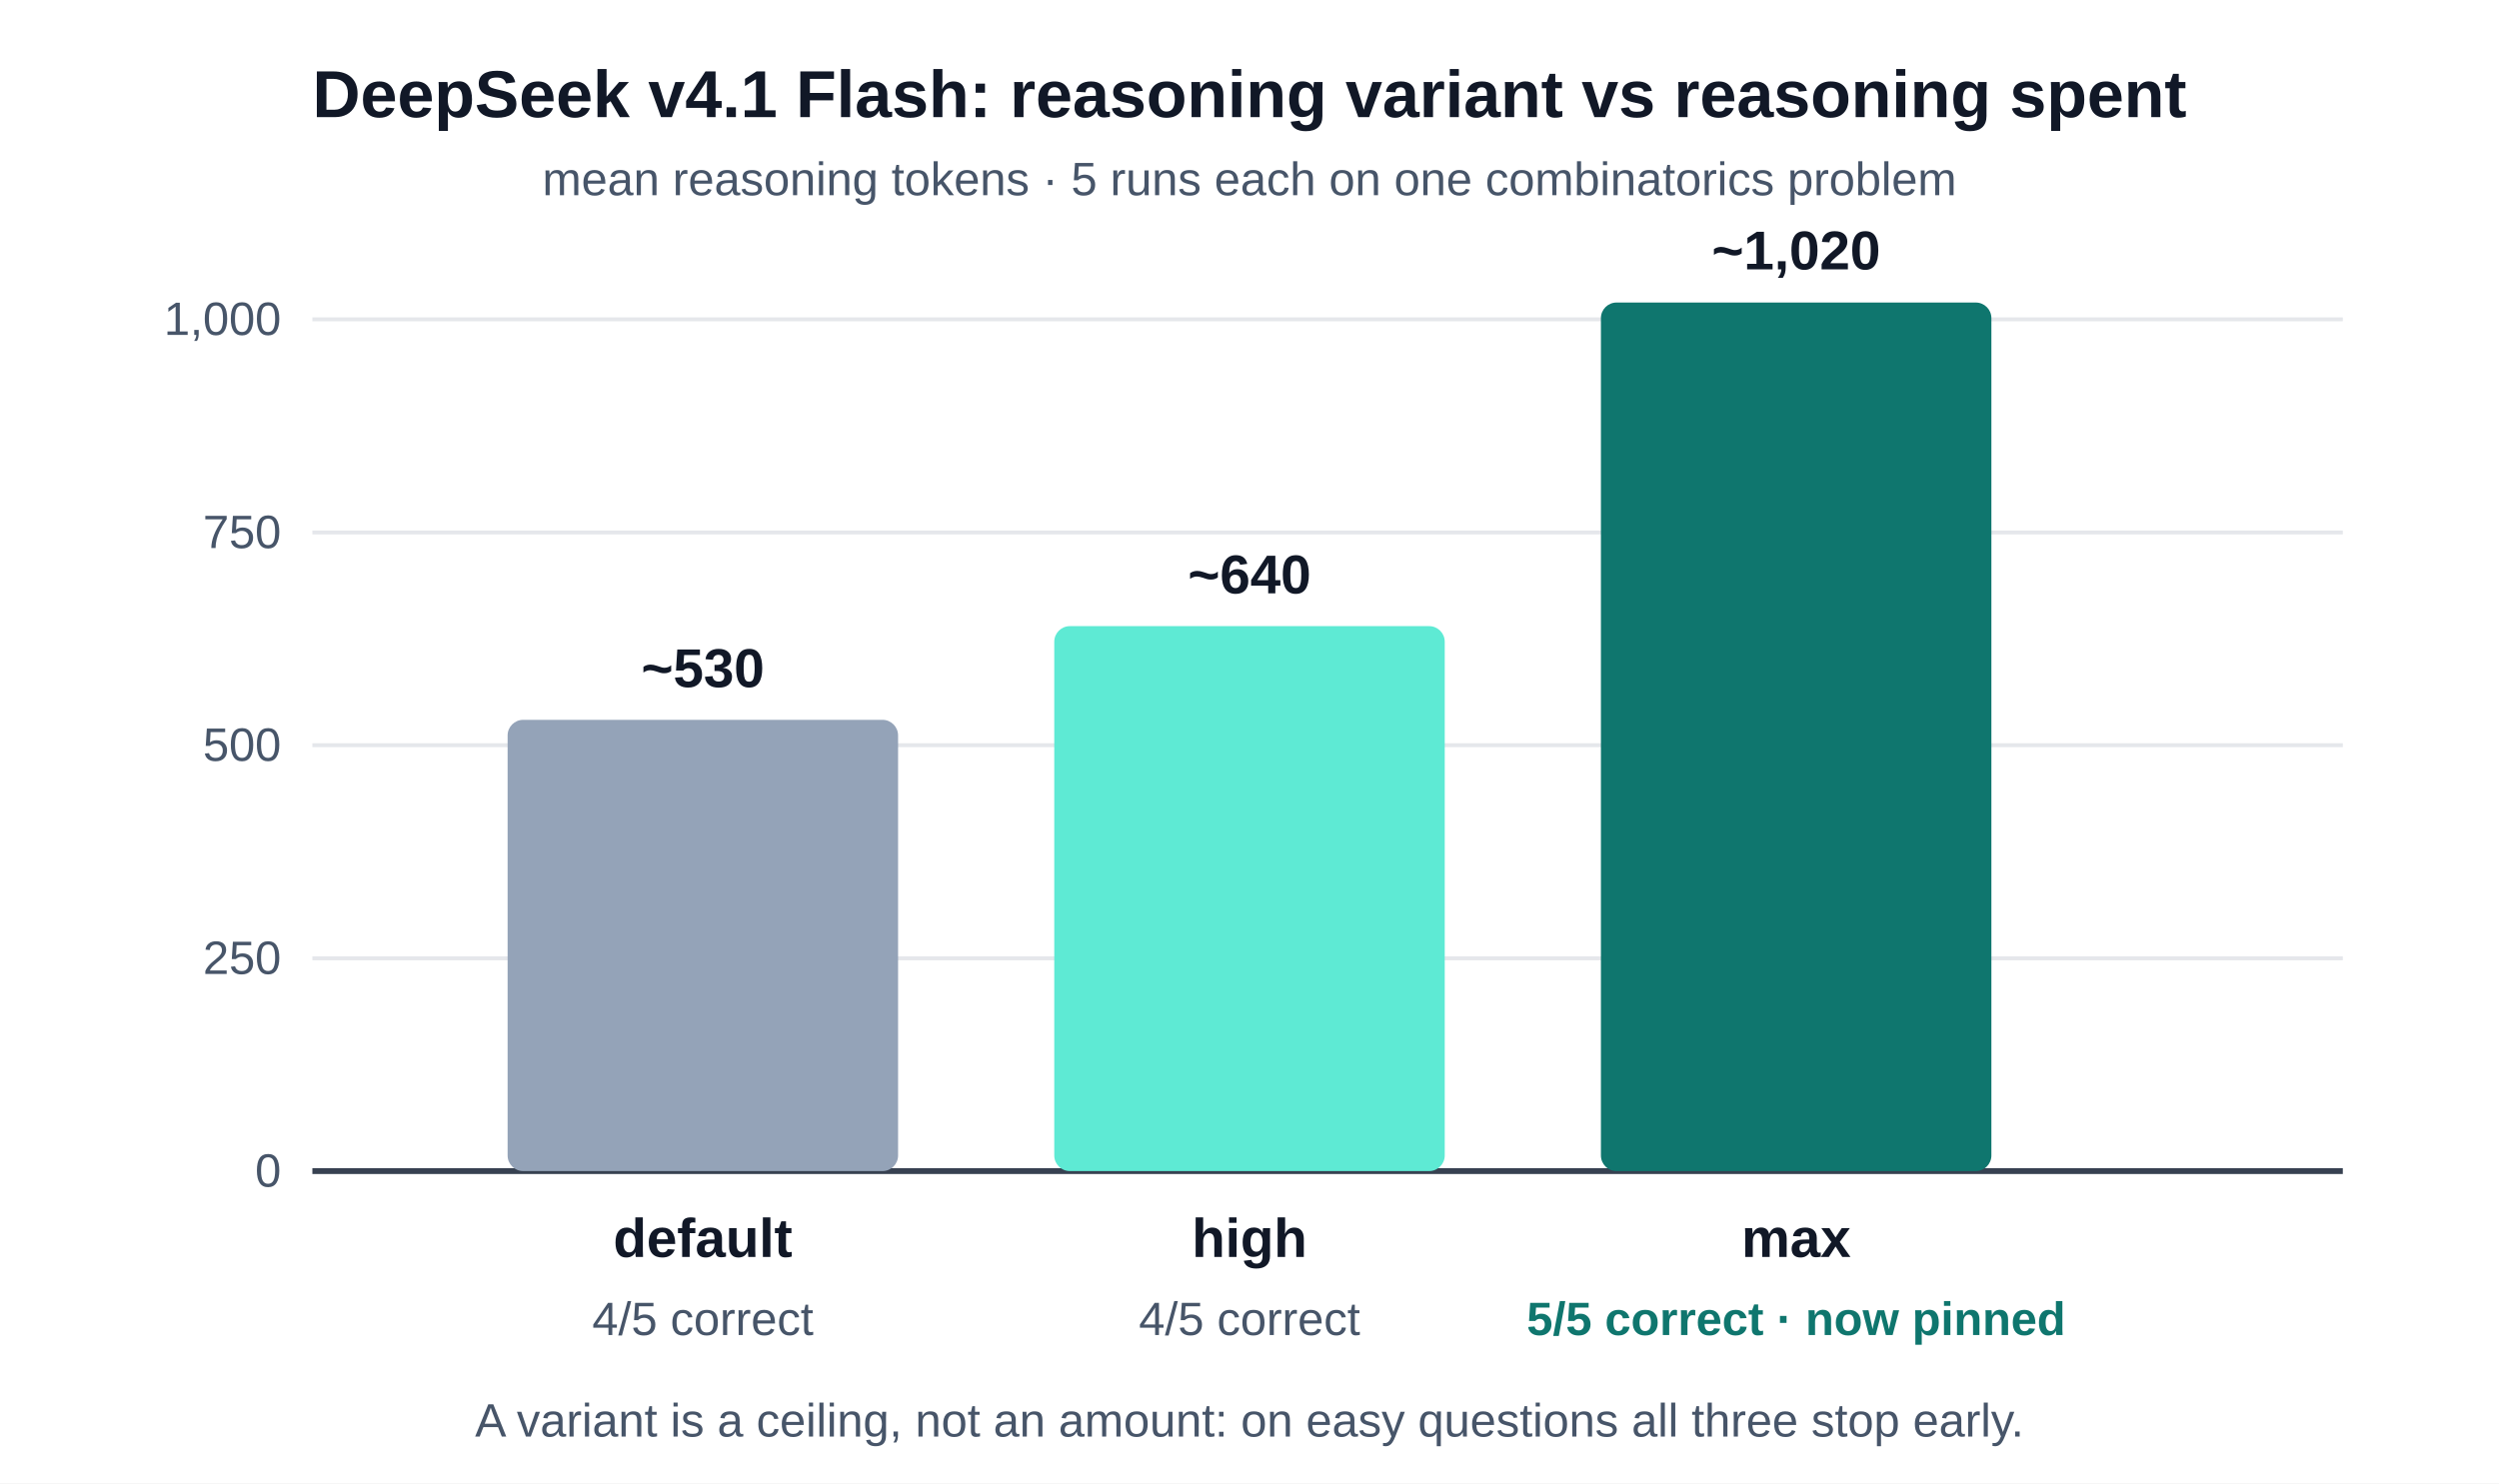
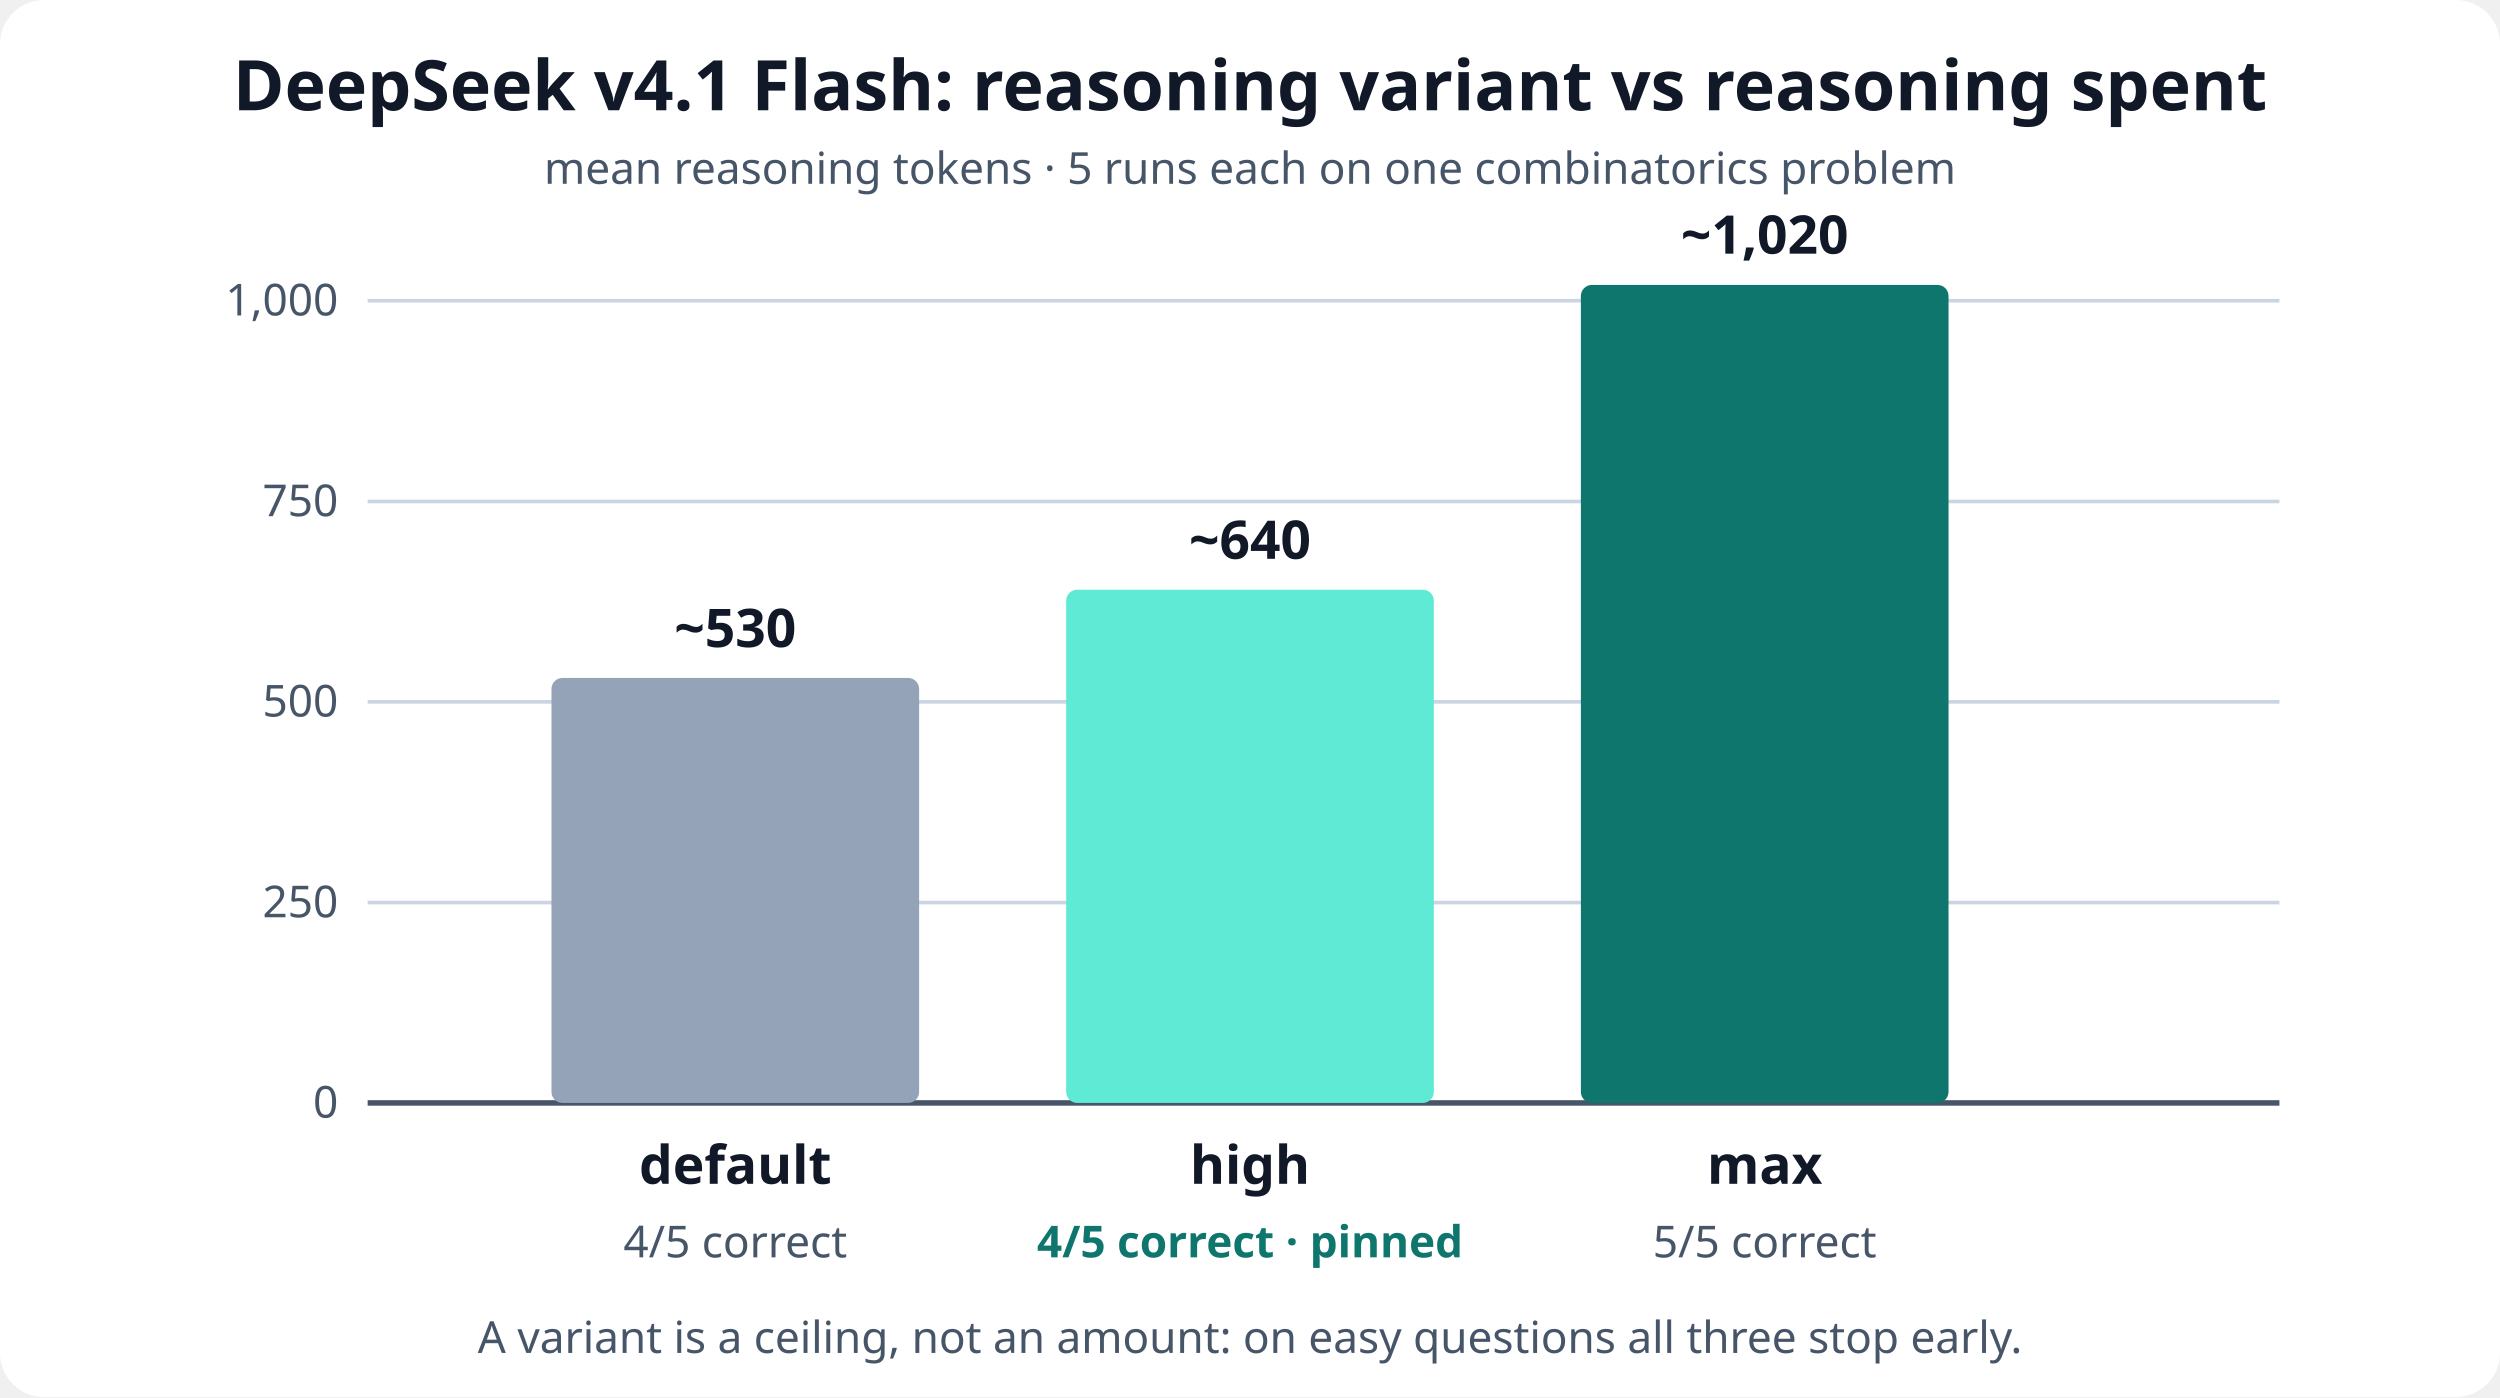
- <svg xmlns="http://www.w3.org/2000/svg" viewBox="0 0 640 380" width="640" height="380">
+ <svg xmlns="http://www.w3.org/2000/svg" viewBox="0 0 680 380" width="680" height="380">
  <defs>
-     <style>text{font-family:-apple-system,"Helvetica Neue",Arial,sans-serif;fill:#111827}.s{font-size:12px;fill:#475569}.v{font-size:14px;font-weight:700}.b{font-size:14px;font-weight:600}</style>
+     <style>text{font-family:-apple-system,BlinkMacSystemFont,"Segoe UI","Noto Sans",Helvetica,Arial,sans-serif;fill:#111827}.title{font-size:19px;font-weight:700}.t{font-size:14.5px;font-weight:700}.s{font-size:12.5px}.m{font-size:12px;fill:#475569}.q{font-size:11.5px}.h{font-size:11.5px;font-weight:700;fill:#475569;letter-spacing:.06em}.b{font-weight:600}.c{font-family:ui-monospace,SFMono-Regular,"SF Mono",Menlo,Consolas,"Liberation Mono",monospace}</style>
  </defs>
-   <rect width="640" height="380" fill="#ffffff" />
-   <text x="320" y="30" text-anchor="middle" style="font-size:17px;font-weight:700">DeepSeek v4.1 Flash: reasoning variant vs reasoning spent</text>
-   <text x="320" y="50" text-anchor="middle" class="s">mean reasoning tokens · 5 runs each on one combinatorics problem</text>
-   <g stroke="#e5e7eb" stroke-width="1">
-     <line x1="80" y1="81.8" x2="600" y2="81.8" />
-     <line x1="80" y1="136.4" x2="600" y2="136.4" />
-     <line x1="80" y1="190.9" x2="600" y2="190.9" />
-     <line x1="80" y1="245.5" x2="600" y2="245.5" />
+   <rect width="680" height="380" rx="12" fill="#FFFFFF" />
+   <g transform="translate(20 0)">
+     <text x="320" y="30" text-anchor="middle" class="title">DeepSeek v4.1 Flash: reasoning variant vs reasoning spent</text>
+     <text x="320" y="50" text-anchor="middle" class="m">mean reasoning tokens · 5 runs each on one combinatorics problem</text>
+     <g stroke="#CBD5E1" stroke-width="1">
+       <line x1="80" y1="81.8" x2="600" y2="81.8" />
+       <line x1="80" y1="136.4" x2="600" y2="136.4" />
+       <line x1="80" y1="190.9" x2="600" y2="190.9" />
+       <line x1="80" y1="245.5" x2="600" y2="245.5" />
+     </g>
+     <line x1="80" y1="300" x2="600" y2="300" stroke="#475569" stroke-width="1.5" />
+     <text x="72" y="85.8" text-anchor="end" class="m">1,000</text>
+     <text x="72" y="140.4" text-anchor="end" class="m">750</text>
+     <text x="72" y="194.9" text-anchor="end" class="m">500</text>
+     <text x="72" y="249.5" text-anchor="end" class="m">250</text>
+     <text x="72" y="304" text-anchor="end" class="m">0</text>
+     <rect x="130" y="184.4" width="100" height="115.6" rx="3" fill="#94A3B8" />
+     <rect x="270" y="160.4" width="100" height="139.6" rx="3" fill="#5EEAD4" />
+     <rect x="410" y="77.5" width="100" height="222.5" rx="3" fill="#0F766E" />
+     <text x="180" y="176" text-anchor="middle" class="t">~530</text>
+     <text x="320" y="152" text-anchor="middle" class="t">~640</text>
+     <text x="460" y="69" text-anchor="middle" class="t">~1,020</text>
+     <text x="180" y="322" text-anchor="middle" class="t">default</text>
+     <text x="320" y="322" text-anchor="middle" class="t">high</text>
+     <text x="460" y="322" text-anchor="middle" class="t">max</text>
+     <text x="180" y="342" text-anchor="middle" class="m">4/5 correct</text>
+     <text x="320" y="342" text-anchor="middle" class="m" style="fill:#0F766E;font-weight:700">4/5 correct · pinned</text>
+     <text x="460" y="342" text-anchor="middle" class="m">5/5 correct</text>
+     <text x="320" y="368" text-anchor="middle" class="m">A variant is a ceiling, not an amount: on easy questions all three stop early.</text>
  </g>
-   <line x1="80" y1="300" x2="600" y2="300" stroke="#374151" stroke-width="1.5" />
-   <text x="72" y="85.8" text-anchor="end" class="s">1,000</text>
-   <text x="72" y="140.4" text-anchor="end" class="s">750</text>
-   <text x="72" y="194.9" text-anchor="end" class="s">500</text>
-   <text x="72" y="249.5" text-anchor="end" class="s">250</text>
-   <text x="72" y="304" text-anchor="end" class="s">0</text>
-   <rect x="130" y="184.4" width="100" height="115.6" rx="4" fill="#94a3b8" />
-   <rect x="270" y="160.4" width="100" height="139.6" rx="4" fill="#5eead4" />
-   <rect x="410" y="77.5" width="100" height="222.5" rx="4" fill="#0f766e" />
-   <text x="180" y="176" text-anchor="middle" class="v">~530</text>
-   <text x="320" y="152" text-anchor="middle" class="v">~640</text>
-   <text x="460" y="69" text-anchor="middle" class="v">~1,020</text>
-   <text x="180" y="322" text-anchor="middle" class="b">default</text>
-   <text x="320" y="322" text-anchor="middle" class="b">high</text>
-   <text x="460" y="322" text-anchor="middle" class="b">max</text>
-   <text x="180" y="342" text-anchor="middle" class="s">4/5 correct</text>
-   <text x="320" y="342" text-anchor="middle" class="s">4/5 correct</text>
-   <text x="460" y="342" text-anchor="middle" class="s" style="fill:#0f766e;font-weight:700">5/5 correct · now pinned</text>
-   <text x="320" y="368" text-anchor="middle" class="s">A variant is a ceiling, not an amount: on easy questions all three stop early.</text>
</svg>
